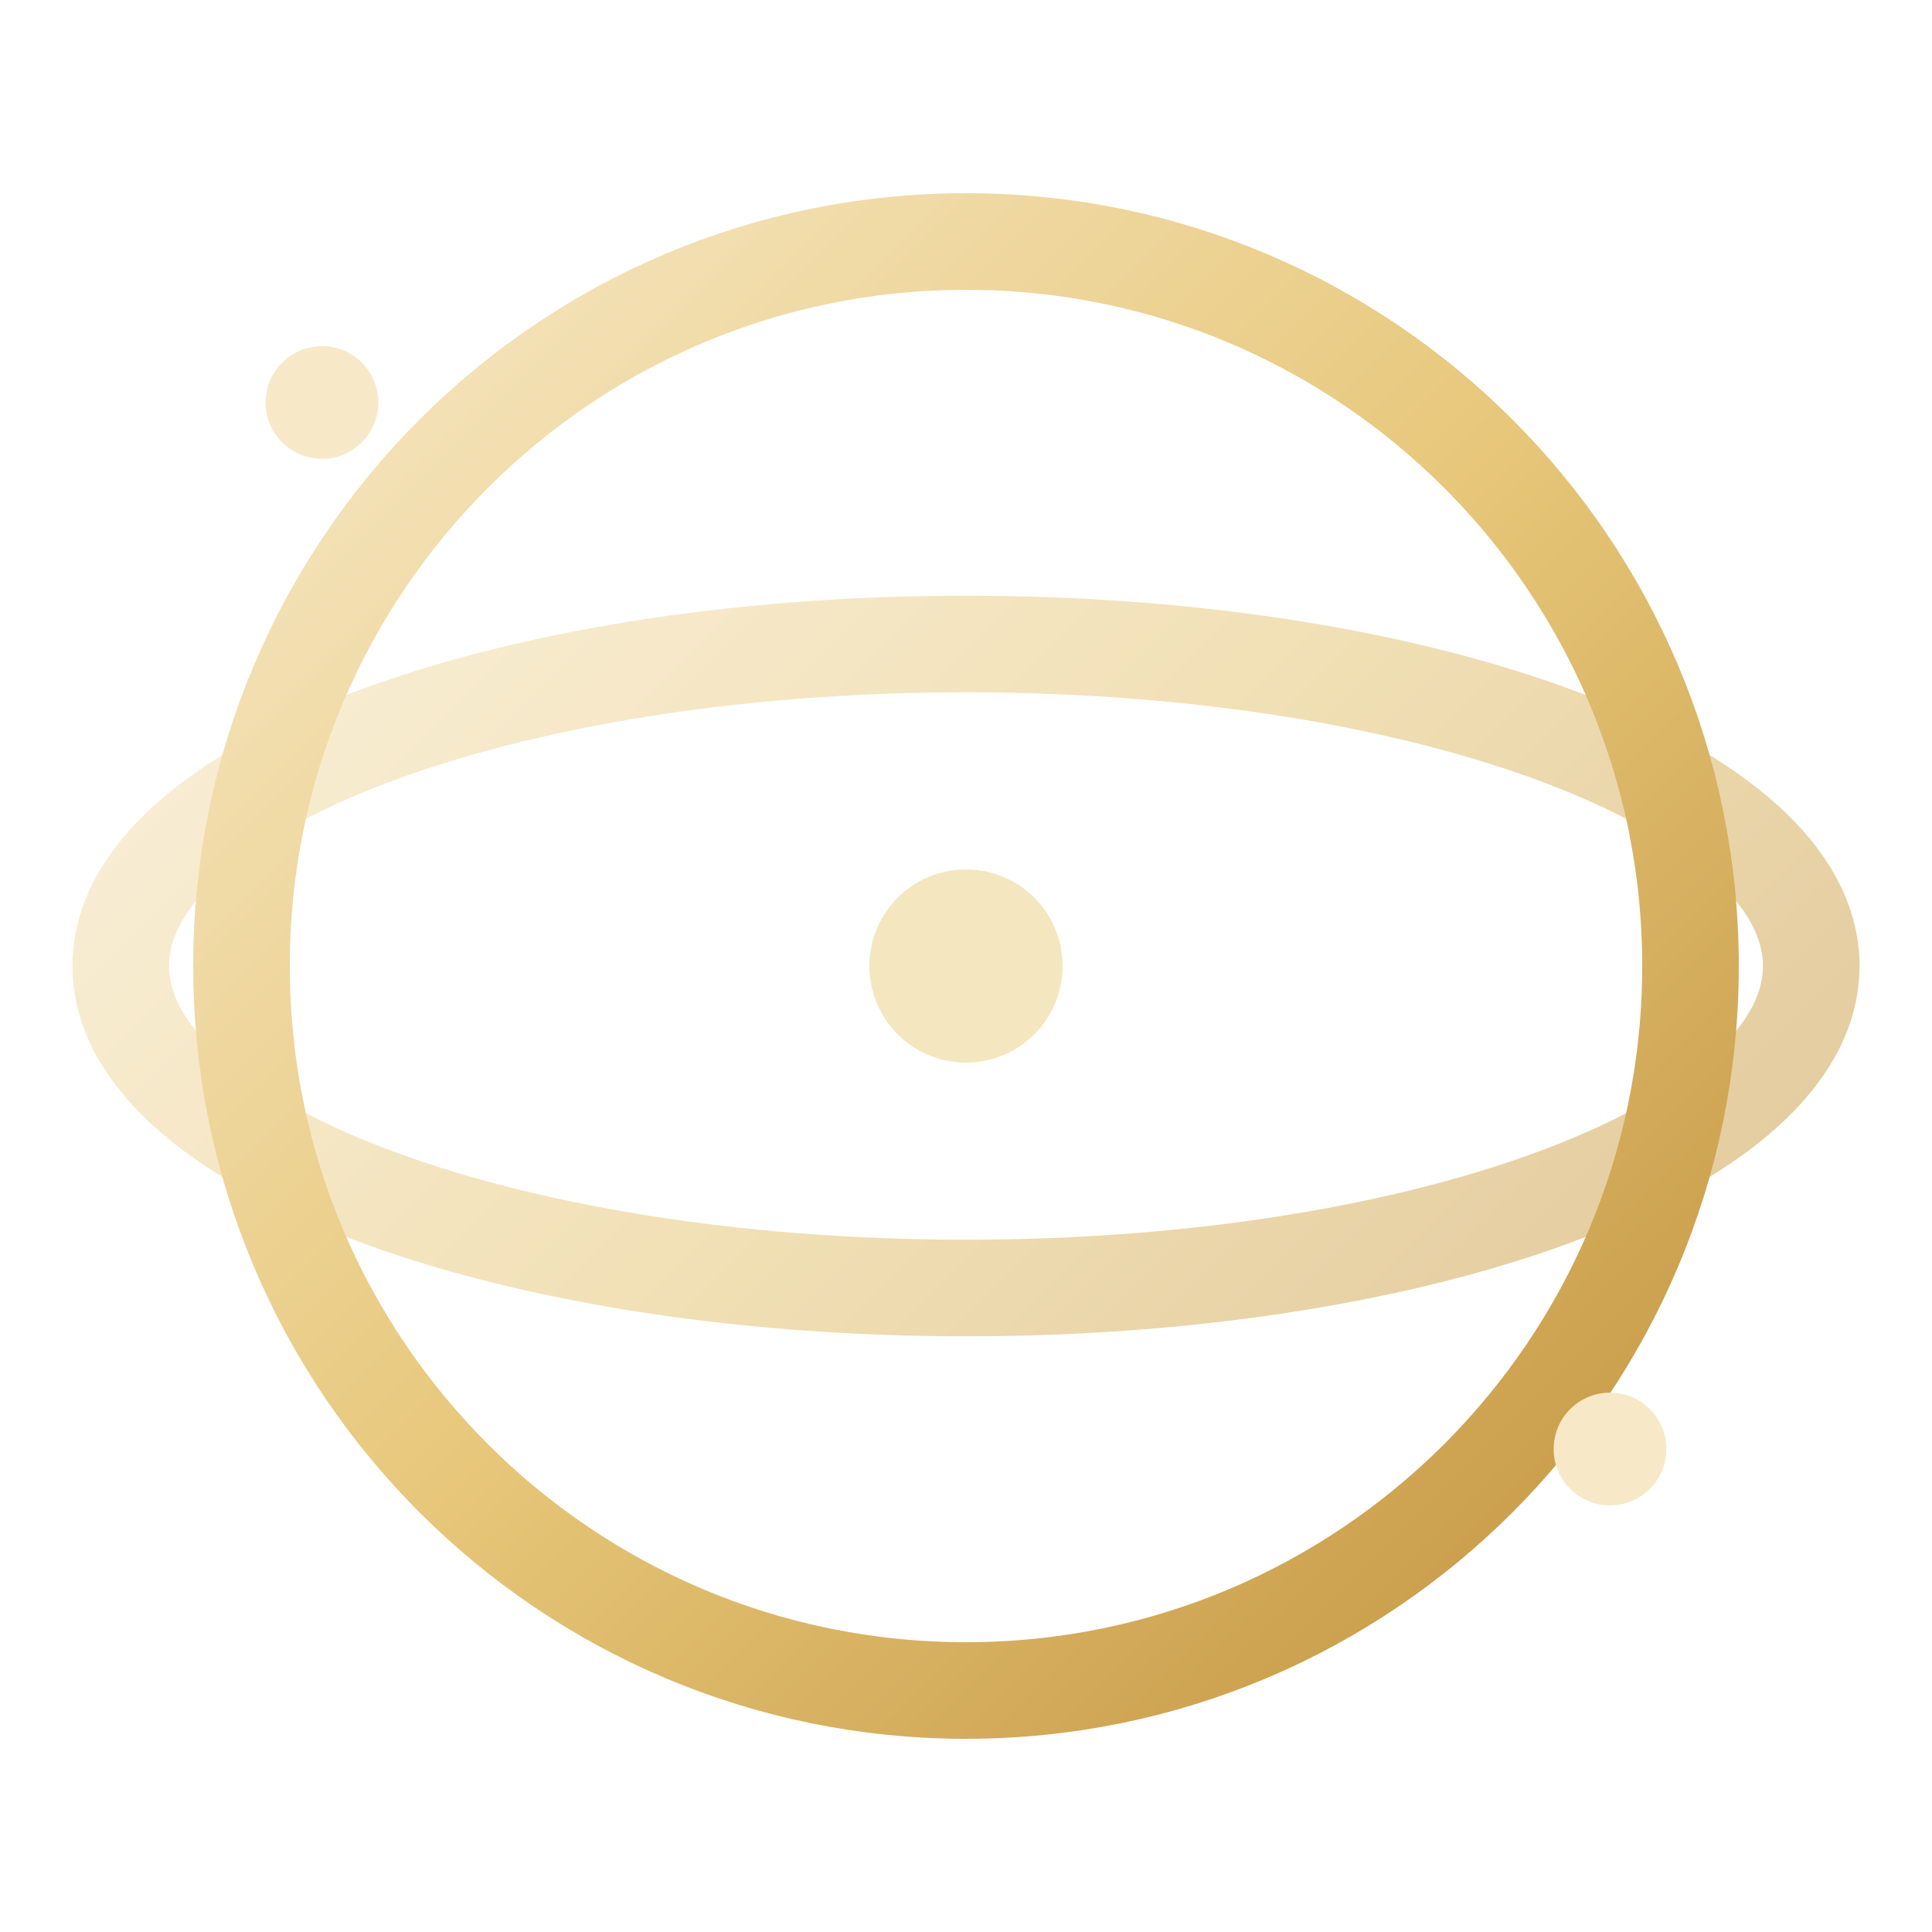
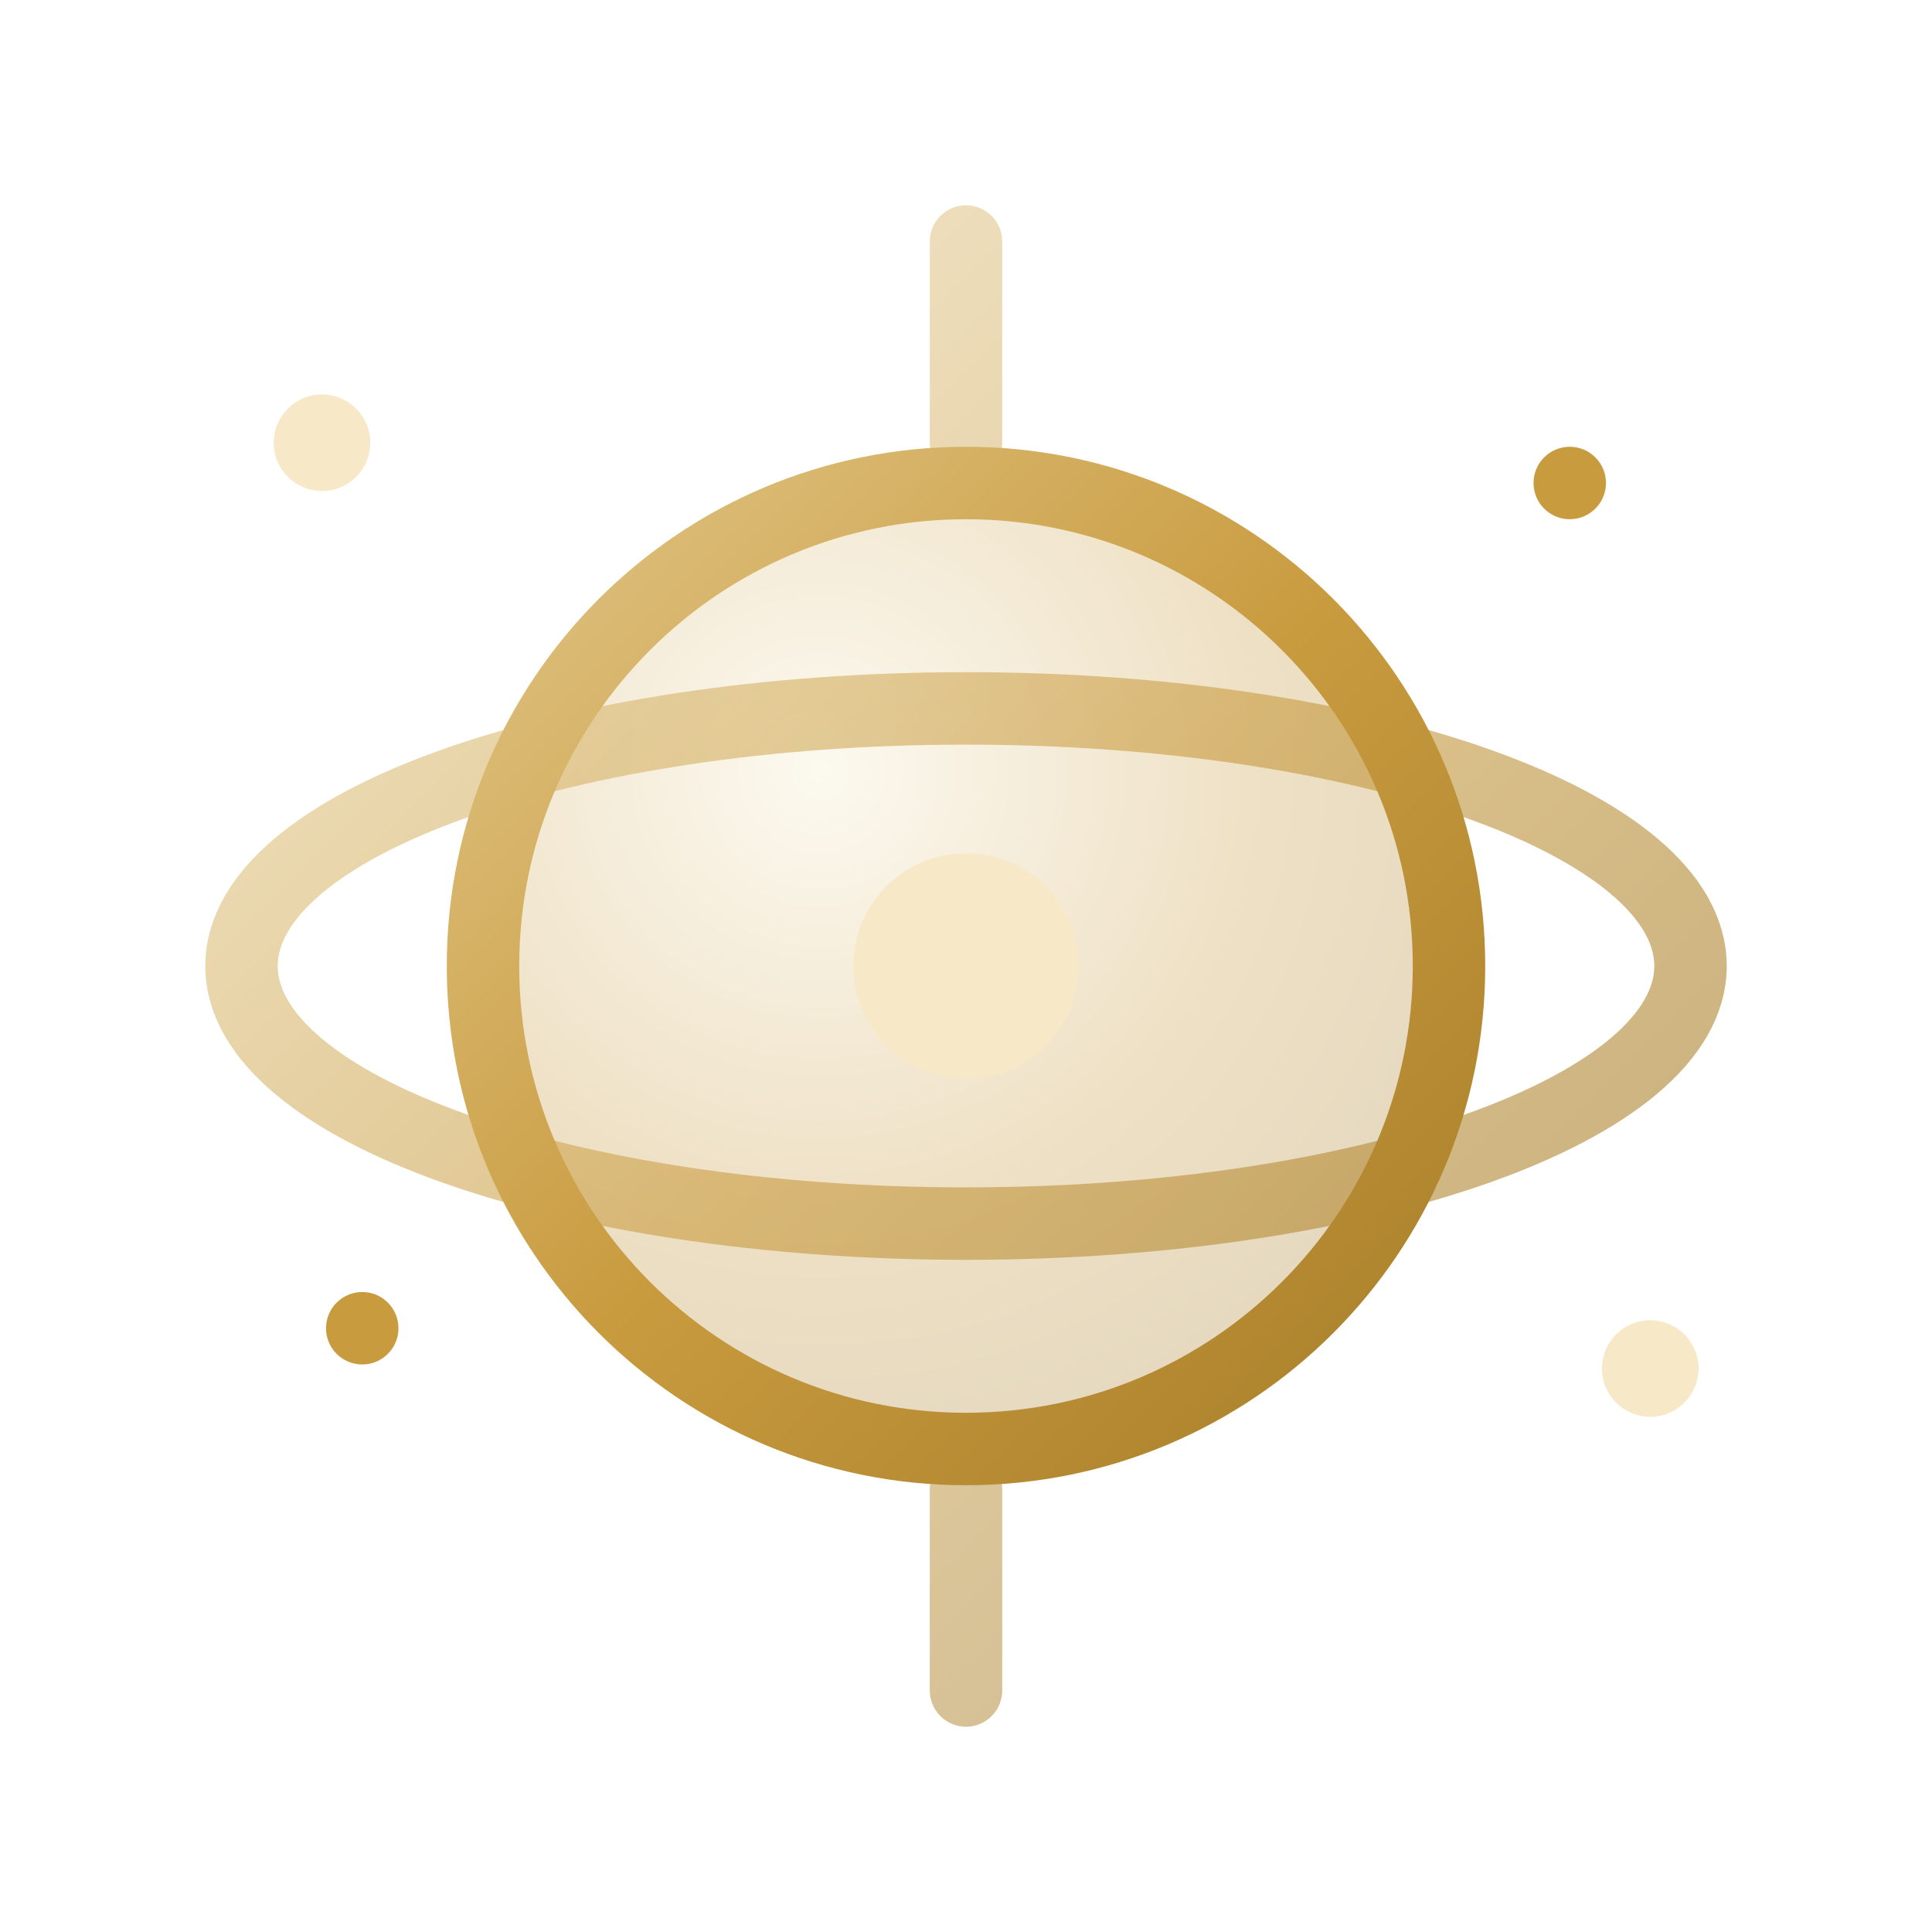
- <svg xmlns="http://www.w3.org/2000/svg" viewBox="0 0 24 24" fill="none" stroke="url(#gold)" stroke-width="1.2" stroke-linecap="round" stroke-linejoin="round">
+ <svg xmlns="http://www.w3.org/2000/svg" viewBox="0 0 24 24" fill="none" stroke="url(#gold)" stroke-width="0.9" stroke-linecap="round" stroke-linejoin="round">
  <defs>
    <linearGradient id="gold" x1="3" y1="3" x2="21" y2="21" gradientUnits="userSpaceOnUse">
-       <stop offset="0" stop-color="#F7E9C8" />
-       <stop offset="0.5" stop-color="#E7C77A" />
-       <stop offset="1" stop-color="#C2933F" />
+       <stop offset="0" stop-color="#EBD9A8" />
+       <stop offset="0.5" stop-color="#C99B3F" />
+       <stop offset="1" stop-color="#96701F" />
    </linearGradient>
    <radialGradient id="goldFill" cx="0.35" cy="0.3" r="0.9">
-       <stop offset="0" stop-color="#FBF3DC" />
-       <stop offset="0.5" stop-color="#E7D2A0" />
-       <stop offset="1" stop-color="#C2933F" />
+       <stop offset="0" stop-color="#F7EDCD" />
+       <stop offset="0.5" stop-color="#C99B3F" />
+       <stop offset="1" stop-color="#96701F" />
    </radialGradient>
  </defs>
-   <circle cx="12" cy="12" r="9" />
-   <circle cx="12" cy="12" r="1.2" fill="#F4E6BF" stroke="none" />
-   <ellipse cx="12" cy="12" rx="10.5" ry="4" opacity="0.55" />
-   <circle cx="4" cy="5" r="0.7" fill="#F7E9C8" stroke="none" />
-   <circle cx="20" cy="18" r="0.7" fill="#F7E9C8" stroke="none" />
+   <circle cx="12" cy="12" r="6" fill="url(#goldFill)" fill-opacity="0.3" />
+   <ellipse cx="12" cy="12" rx="9" ry="3.2" opacity="0.6" />
+   <path d="M12 3 V5.5" opacity="0.5" />
+   <path d="M12 18.5 V21" opacity="0.5" />
+   <circle cx="12" cy="12" r="1.4" fill="#F7E9C8" stroke="none" />
+   <circle cx="4" cy="5.5" r="0.6" fill="#F7E9C8" stroke="none" />
+   <circle cx="20.5" cy="17" r="0.6" fill="#F7E9C8" stroke="none" />
+   <circle cx="4.5" cy="16.5" r="0.45" fill="#C99B3F" stroke="none" />
+   <circle cx="19.5" cy="6" r="0.45" fill="#C99B3F" stroke="none" />
</svg>
